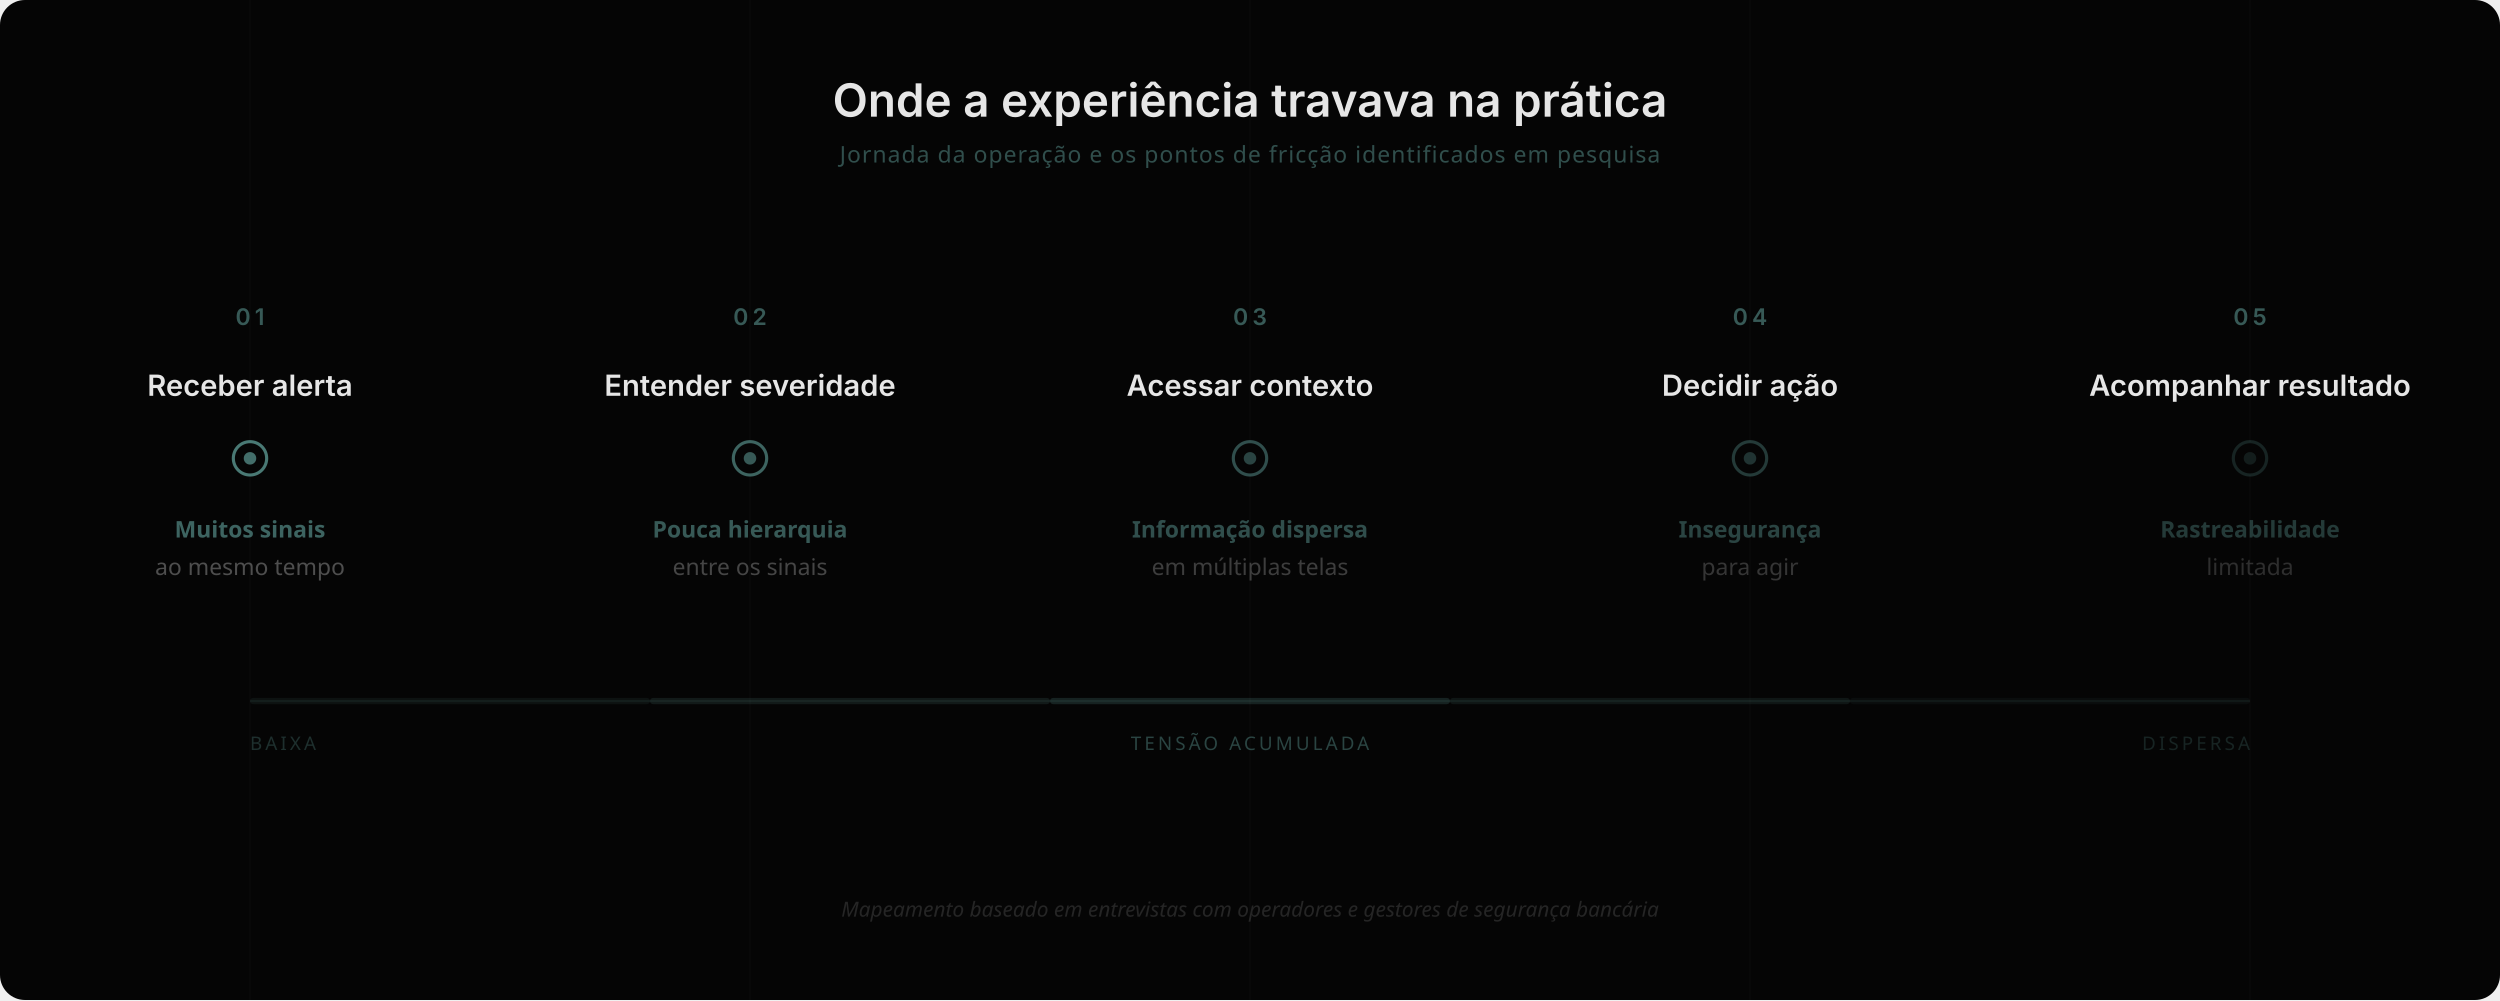
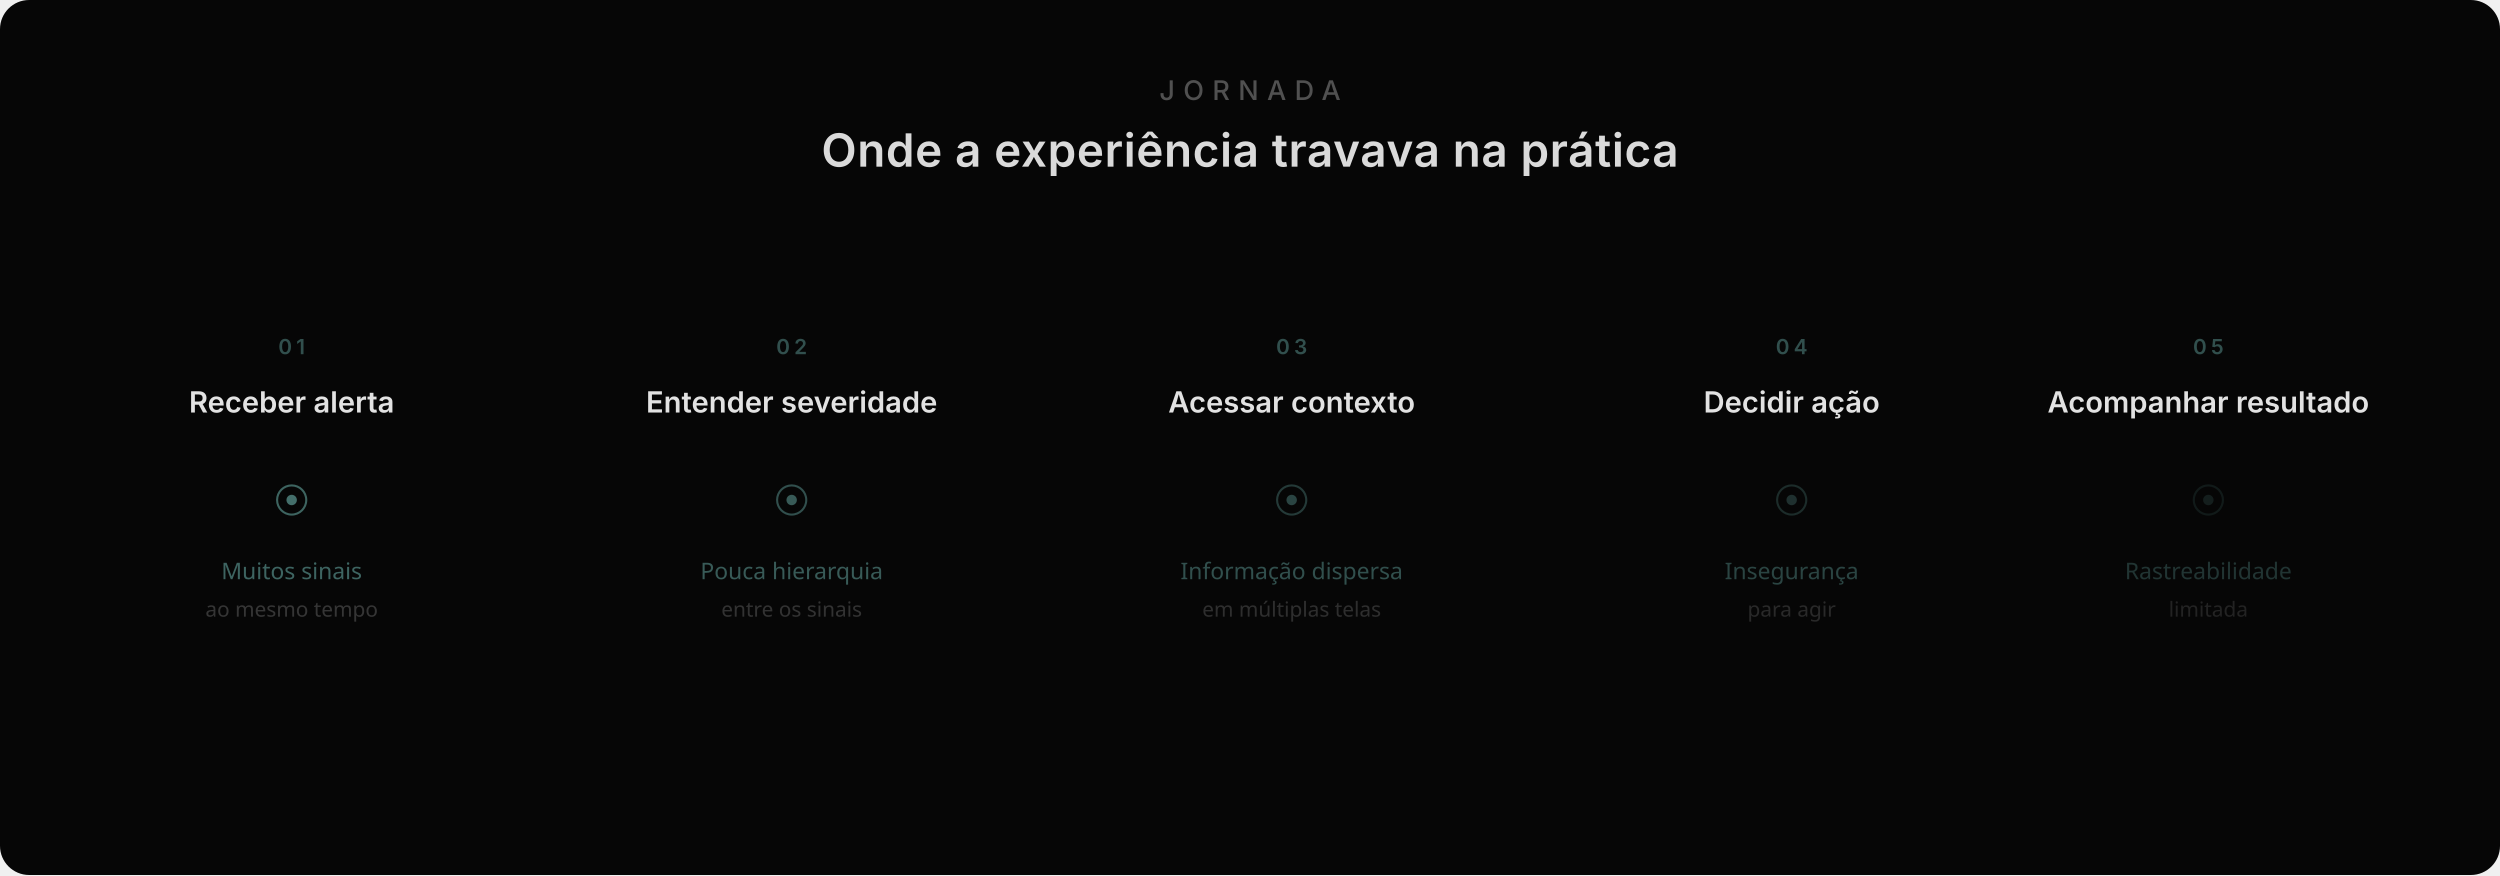
- <svg xmlns="http://www.w3.org/2000/svg" viewBox="0 0 1200 480" fill="none">
+ <svg xmlns="http://www.w3.org/2000/svg" viewBox="0 0 1200 420" fill="none">
  <defs>
    <linearGradient id="lineGrad" x1="0%" y1="0%" x2="100%" y2="0%">
-       <stop offset="0%" stop-color="#81d8d0" stop-opacity="0.6" />
-       <stop offset="50%" stop-color="#81d8d0" stop-opacity="0.3" />
-       <stop offset="100%" stop-color="#81d8d0" stop-opacity="0.08" />
+       <stop offset="0%" stop-color="#81d8d0" stop-opacity="0.5" />
+       <stop offset="40%" stop-color="#81d8d0" stop-opacity="0.35" />
+       <stop offset="70%" stop-color="#81d8d0" stop-opacity="0.18" />
+       <stop offset="100%" stop-color="#81d8d0" stop-opacity="0.06" />
    </linearGradient>
-     <filter id="noise">
-       <feTurbulence type="fractalNoise" baseFrequency="0.8" numOctaves="4" stitchTiles="stitch" />
-       <feColorMatrix type="saturate" values="0" />
-       <feComponentTransfer>
-         <feFuncA type="linear" slope="0.025" />
-       </feComponentTransfer>
-       <feBlend mode="overlay" in="SourceGraphic" />
-     </filter>
  </defs>
-   <rect width="1200" height="480" fill="#050505" rx="12" />
-   <rect width="1200" height="480" fill="url(#noise)" rx="12" opacity="0.4" />
-   <g opacity="0.02" stroke="#ffffff" stroke-width="0.5">
-     <line x1="120" y1="0" x2="120" y2="480" />
-     <line x1="360" y1="0" x2="360" y2="480" />
-     <line x1="600" y1="0" x2="600" y2="480" />
-     <line x1="840" y1="0" x2="840" y2="480" />
-     <line x1="1080" y1="0" x2="1080" y2="480" />
-   </g>
-   <text x="600" y="56" fill="#ffffff" font-family="system-ui, -apple-system, sans-serif" font-size="22" font-weight="600" text-anchor="middle" opacity="0.9">Onde a experiência travava na prática</text>
-   <text x="600" y="78" fill="#81d8d0" font-family="system-ui, sans-serif" font-size="11" text-anchor="middle" opacity="0.35" letter-spacing="0.5">Jornada da operação e os pontos de fricção identificados em pesquisa</text>
-   <line x1="120" y1="220" x2="1080" y2="220" stroke="url(#lineGrad)" stroke-width="2" />
+   <rect width="1200" height="420" fill="#060606" rx="14" />
+   <text x="600" y="48" fill="#ffffff" font-family="system-ui, -apple-system, sans-serif" font-size="13" font-weight="500" text-anchor="middle" opacity="0.3" letter-spacing="4">JORNADA</text>
+   <text x="600" y="80" fill="#ffffff" font-family="system-ui, -apple-system, sans-serif" font-size="22" font-weight="600" text-anchor="middle" opacity="0.85" letter-spacing="0.3">Onde a experiência travava na prática</text>
+   <line x1="100" y1="240" x2="1100" y2="240" stroke="url(#lineGrad)" stroke-width="1.5" />
  <g>
-     <text x="120" y="156" fill="#81d8d0" font-family="system-ui, -apple-system, sans-serif" font-size="11" font-weight="600" text-anchor="middle" letter-spacing="2" opacity="0.4">01</text>
-     <text x="120" y="190" fill="#ffffff" font-family="system-ui, -apple-system, sans-serif" font-size="14" font-weight="600" text-anchor="middle" opacity="0.9">Receber alerta</text>
-     <circle cx="120" cy="220" r="8" fill="#050505" stroke="#81d8d0" stroke-width="1.5" stroke-opacity="0.55" />
-     <circle cx="120" cy="220" r="3" fill="#81d8d0" opacity="0.5" />
-     <text x="120" y="258" fill="#81d8d0" font-family="system-ui, sans-serif" font-size="11" font-weight="600" text-anchor="middle" opacity="0.45">Muitos sinais</text>
-     <text x="120" y="276" fill="#a6a6a6" font-family="system-ui, sans-serif" font-size="11" text-anchor="middle" opacity="0.45">ao mesmo tempo</text>
+     <text x="140" y="170" fill="#81d8d0" font-family="system-ui, -apple-system, sans-serif" font-size="10" font-weight="600" text-anchor="middle" letter-spacing="2" opacity="0.35">01</text>
+     <text x="140" y="198" fill="#ffffff" font-family="system-ui, -apple-system, sans-serif" font-size="14" font-weight="600" text-anchor="middle" opacity="0.88">Receber alerta</text>
+     <circle cx="140" cy="240" r="7" fill="#060606" stroke="#81d8d0" stroke-width="1" stroke-opacity="0.45" />
+     <circle cx="140" cy="240" r="2.5" fill="#81d8d0" opacity="0.5" />
+     <text x="140" y="278" fill="#81d8d0" font-family="system-ui, sans-serif" font-size="11" font-weight="500" text-anchor="middle" opacity="0.45">Muitos sinais</text>
+     <text x="140" y="296" fill="#a6a6a6" font-family="system-ui, sans-serif" font-size="10" text-anchor="middle" opacity="0.3">ao mesmo tempo</text>
  </g>
  <g>
-     <text x="360" y="156" fill="#81d8d0" font-family="system-ui, -apple-system, sans-serif" font-size="11" font-weight="600" text-anchor="middle" letter-spacing="2" opacity="0.4">02</text>
-     <text x="360" y="190" fill="#ffffff" font-family="system-ui, -apple-system, sans-serif" font-size="14" font-weight="600" text-anchor="middle" opacity="0.9">Entender severidade</text>
-     <circle cx="360" cy="220" r="8" fill="#050505" stroke="#81d8d0" stroke-width="1.5" stroke-opacity="0.45" />
-     <circle cx="360" cy="220" r="3" fill="#81d8d0" opacity="0.4" />
-     <text x="360" y="258" fill="#81d8d0" font-family="system-ui, sans-serif" font-size="11" font-weight="600" text-anchor="middle" opacity="0.4">Pouca hierarquia</text>
-     <text x="360" y="276" fill="#a6a6a6" font-family="system-ui, sans-serif" font-size="11" text-anchor="middle" opacity="0.4">entre os sinais</text>
+     <text x="380" y="170" fill="#81d8d0" font-family="system-ui, -apple-system, sans-serif" font-size="10" font-weight="600" text-anchor="middle" letter-spacing="2" opacity="0.35">02</text>
+     <text x="380" y="198" fill="#ffffff" font-family="system-ui, -apple-system, sans-serif" font-size="14" font-weight="600" text-anchor="middle" opacity="0.88">Entender severidade</text>
+     <circle cx="380" cy="240" r="7" fill="#060606" stroke="#81d8d0" stroke-width="1" stroke-opacity="0.35" />
+     <circle cx="380" cy="240" r="2.5" fill="#81d8d0" opacity="0.4" />
+     <text x="380" y="278" fill="#81d8d0" font-family="system-ui, sans-serif" font-size="11" font-weight="500" text-anchor="middle" opacity="0.4">Pouca hierarquia</text>
+     <text x="380" y="296" fill="#a6a6a6" font-family="system-ui, sans-serif" font-size="10" text-anchor="middle" opacity="0.28">entre os sinais</text>
  </g>
  <g>
-     <text x="600" y="156" fill="#81d8d0" font-family="system-ui, -apple-system, sans-serif" font-size="11" font-weight="600" text-anchor="middle" letter-spacing="2" opacity="0.4">03</text>
-     <text x="600" y="190" fill="#ffffff" font-family="system-ui, -apple-system, sans-serif" font-size="14" font-weight="600" text-anchor="middle" opacity="0.9">Acessar contexto</text>
-     <circle cx="600" cy="220" r="8" fill="#050505" stroke="#81d8d0" stroke-width="1.5" stroke-opacity="0.35" />
-     <circle cx="600" cy="220" r="3" fill="#81d8d0" opacity="0.3" />
-     <text x="600" y="258" fill="#81d8d0" font-family="system-ui, sans-serif" font-size="11" font-weight="600" text-anchor="middle" opacity="0.35">Informação dispersa</text>
-     <text x="600" y="276" fill="#a6a6a6" font-family="system-ui, sans-serif" font-size="11" text-anchor="middle" opacity="0.35">em múltiplas telas</text>
+     <text x="620" y="170" fill="#81d8d0" font-family="system-ui, -apple-system, sans-serif" font-size="10" font-weight="600" text-anchor="middle" letter-spacing="2" opacity="0.35">03</text>
+     <text x="620" y="198" fill="#ffffff" font-family="system-ui, -apple-system, sans-serif" font-size="14" font-weight="600" text-anchor="middle" opacity="0.88">Acessar contexto</text>
+     <circle cx="620" cy="240" r="7" fill="#060606" stroke="#81d8d0" stroke-width="1" stroke-opacity="0.25" />
+     <circle cx="620" cy="240" r="2.5" fill="#81d8d0" opacity="0.3" />
+     <text x="620" y="278" fill="#81d8d0" font-family="system-ui, sans-serif" font-size="11" font-weight="500" text-anchor="middle" opacity="0.35">Informação dispersa</text>
+     <text x="620" y="296" fill="#a6a6a6" font-family="system-ui, sans-serif" font-size="10" text-anchor="middle" opacity="0.25">em múltiplas telas</text>
  </g>
  <g>
-     <text x="840" y="156" fill="#81d8d0" font-family="system-ui, -apple-system, sans-serif" font-size="11" font-weight="600" text-anchor="middle" letter-spacing="2" opacity="0.4">04</text>
-     <text x="840" y="190" fill="#ffffff" font-family="system-ui, -apple-system, sans-serif" font-size="14" font-weight="600" text-anchor="middle" opacity="0.9">Decidir ação</text>
-     <circle cx="840" cy="220" r="8" fill="#050505" stroke="#81d8d0" stroke-width="1.5" stroke-opacity="0.25" />
-     <circle cx="840" cy="220" r="3" fill="#81d8d0" opacity="0.22" />
-     <text x="840" y="258" fill="#81d8d0" font-family="system-ui, sans-serif" font-size="11" font-weight="600" text-anchor="middle" opacity="0.3">Insegurança</text>
-     <text x="840" y="276" fill="#a6a6a6" font-family="system-ui, sans-serif" font-size="11" text-anchor="middle" opacity="0.3">para agir</text>
+     <text x="860" y="170" fill="#81d8d0" font-family="system-ui, -apple-system, sans-serif" font-size="10" font-weight="600" text-anchor="middle" letter-spacing="2" opacity="0.35">04</text>
+     <text x="860" y="198" fill="#ffffff" font-family="system-ui, -apple-system, sans-serif" font-size="14" font-weight="600" text-anchor="middle" opacity="0.88">Decidir ação</text>
+     <circle cx="860" cy="240" r="7" fill="#060606" stroke="#81d8d0" stroke-width="1" stroke-opacity="0.18" />
+     <circle cx="860" cy="240" r="2.5" fill="#81d8d0" opacity="0.2" />
+     <text x="860" y="278" fill="#81d8d0" font-family="system-ui, sans-serif" font-size="11" font-weight="500" text-anchor="middle" opacity="0.3">Insegurança</text>
+     <text x="860" y="296" fill="#a6a6a6" font-family="system-ui, sans-serif" font-size="10" text-anchor="middle" opacity="0.22">para agir</text>
  </g>
  <g>
-     <text x="1080" y="156" fill="#81d8d0" font-family="system-ui, -apple-system, sans-serif" font-size="11" font-weight="600" text-anchor="middle" letter-spacing="2" opacity="0.4">05</text>
-     <text x="1080" y="190" fill="#ffffff" font-family="system-ui, -apple-system, sans-serif" font-size="14" font-weight="600" text-anchor="middle" opacity="0.9">Acompanhar resultado</text>
-     <circle cx="1080" cy="220" r="8" fill="#050505" stroke="#81d8d0" stroke-width="1.5" stroke-opacity="0.15" />
-     <circle cx="1080" cy="220" r="3" fill="#81d8d0" opacity="0.12" />
-     <text x="1080" y="258" fill="#81d8d0" font-family="system-ui, sans-serif" font-size="11" font-weight="600" text-anchor="middle" opacity="0.25">Rastreabilidade</text>
-     <text x="1080" y="276" fill="#a6a6a6" font-family="system-ui, sans-serif" font-size="11" text-anchor="middle" opacity="0.25">limitada</text>
+     <text x="1060" y="170" fill="#81d8d0" font-family="system-ui, -apple-system, sans-serif" font-size="10" font-weight="600" text-anchor="middle" letter-spacing="2" opacity="0.35">05</text>
+     <text x="1060" y="198" fill="#ffffff" font-family="system-ui, -apple-system, sans-serif" font-size="14" font-weight="600" text-anchor="middle" opacity="0.88">Acompanhar resultado</text>
+     <circle cx="1060" cy="240" r="7" fill="#060606" stroke="#81d8d0" stroke-width="1" stroke-opacity="0.1" />
+     <circle cx="1060" cy="240" r="2.5" fill="#81d8d0" opacity="0.12" />
+     <text x="1060" y="278" fill="#81d8d0" font-family="system-ui, sans-serif" font-size="11" font-weight="500" text-anchor="middle" opacity="0.22">Rastreabilidade</text>
+     <text x="1060" y="296" fill="#a6a6a6" font-family="system-ui, sans-serif" font-size="10" text-anchor="middle" opacity="0.18">limitada</text>
  </g>
-   <rect x="120" y="336" width="960" height="1" rx="0.5" fill="#81d8d0" opacity="0.06" />
-   <rect x="120" y="335" width="192" height="3" rx="1.5" fill="#81d8d0" opacity="0.06" />
-   <rect x="312" y="335" width="192" height="3" rx="1.5" fill="#81d8d0" opacity="0.1" />
-   <rect x="504" y="335" width="192" height="3" rx="1.5" fill="#81d8d0" opacity="0.14" />
-   <rect x="696" y="335" width="192" height="3" rx="1.5" fill="#81d8d0" opacity="0.08" />
-   <rect x="888" y="335" width="192" height="3" rx="1.5" fill="#81d8d0" opacity="0.04" />
-   <text x="120" y="360" fill="#81d8d0" font-family="system-ui, sans-serif" font-size="9" opacity="0.2" letter-spacing="1.5">BAIXA</text>
-   <text x="600" y="360" fill="#81d8d0" font-family="system-ui, sans-serif" font-size="9" text-anchor="middle" opacity="0.3" letter-spacing="1.5">TENSÃO ACUMULADA</text>
-   <text x="1080" y="360" fill="#81d8d0" font-family="system-ui, sans-serif" font-size="9" text-anchor="end" opacity="0.15" letter-spacing="1.5">DISPERSA</text>
-   <text x="600" y="440" fill="#a6a6a6" font-family="system-ui, sans-serif" font-size="10" text-anchor="middle" opacity="0.2" font-style="italic">Mapeamento baseado em entrevistas com operadores e gestores de segurança bancária</text>
</svg>
